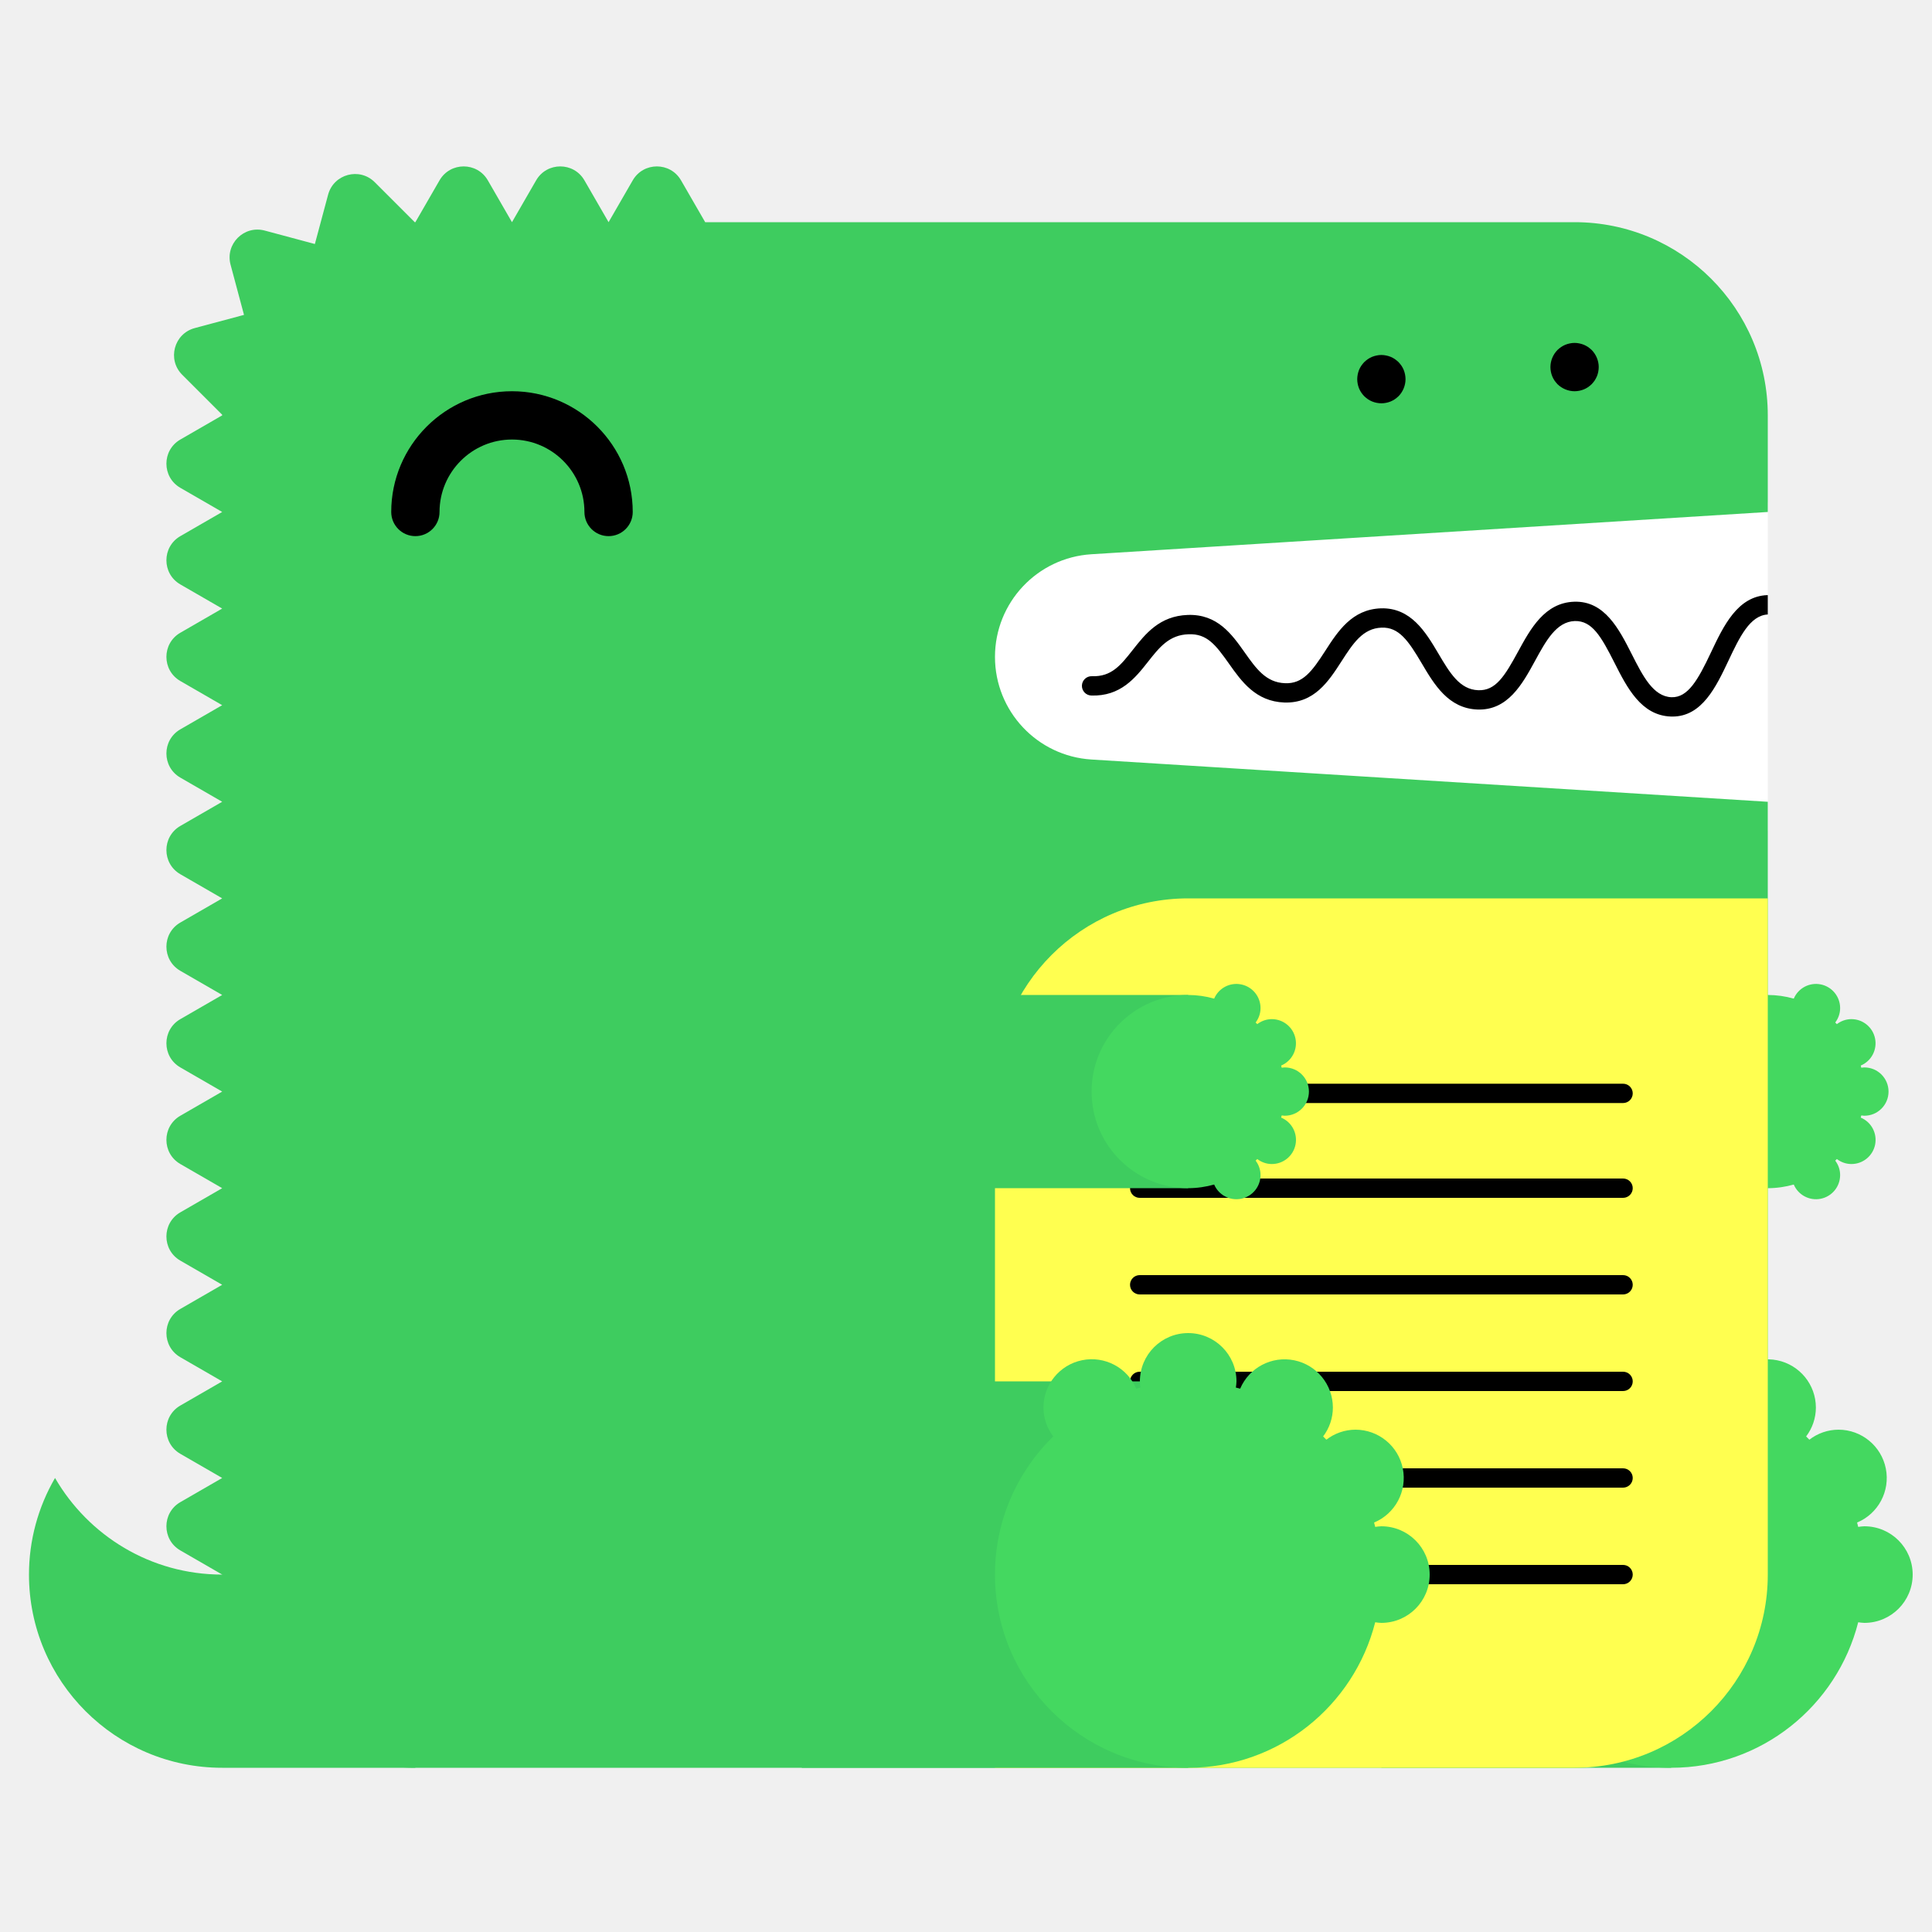
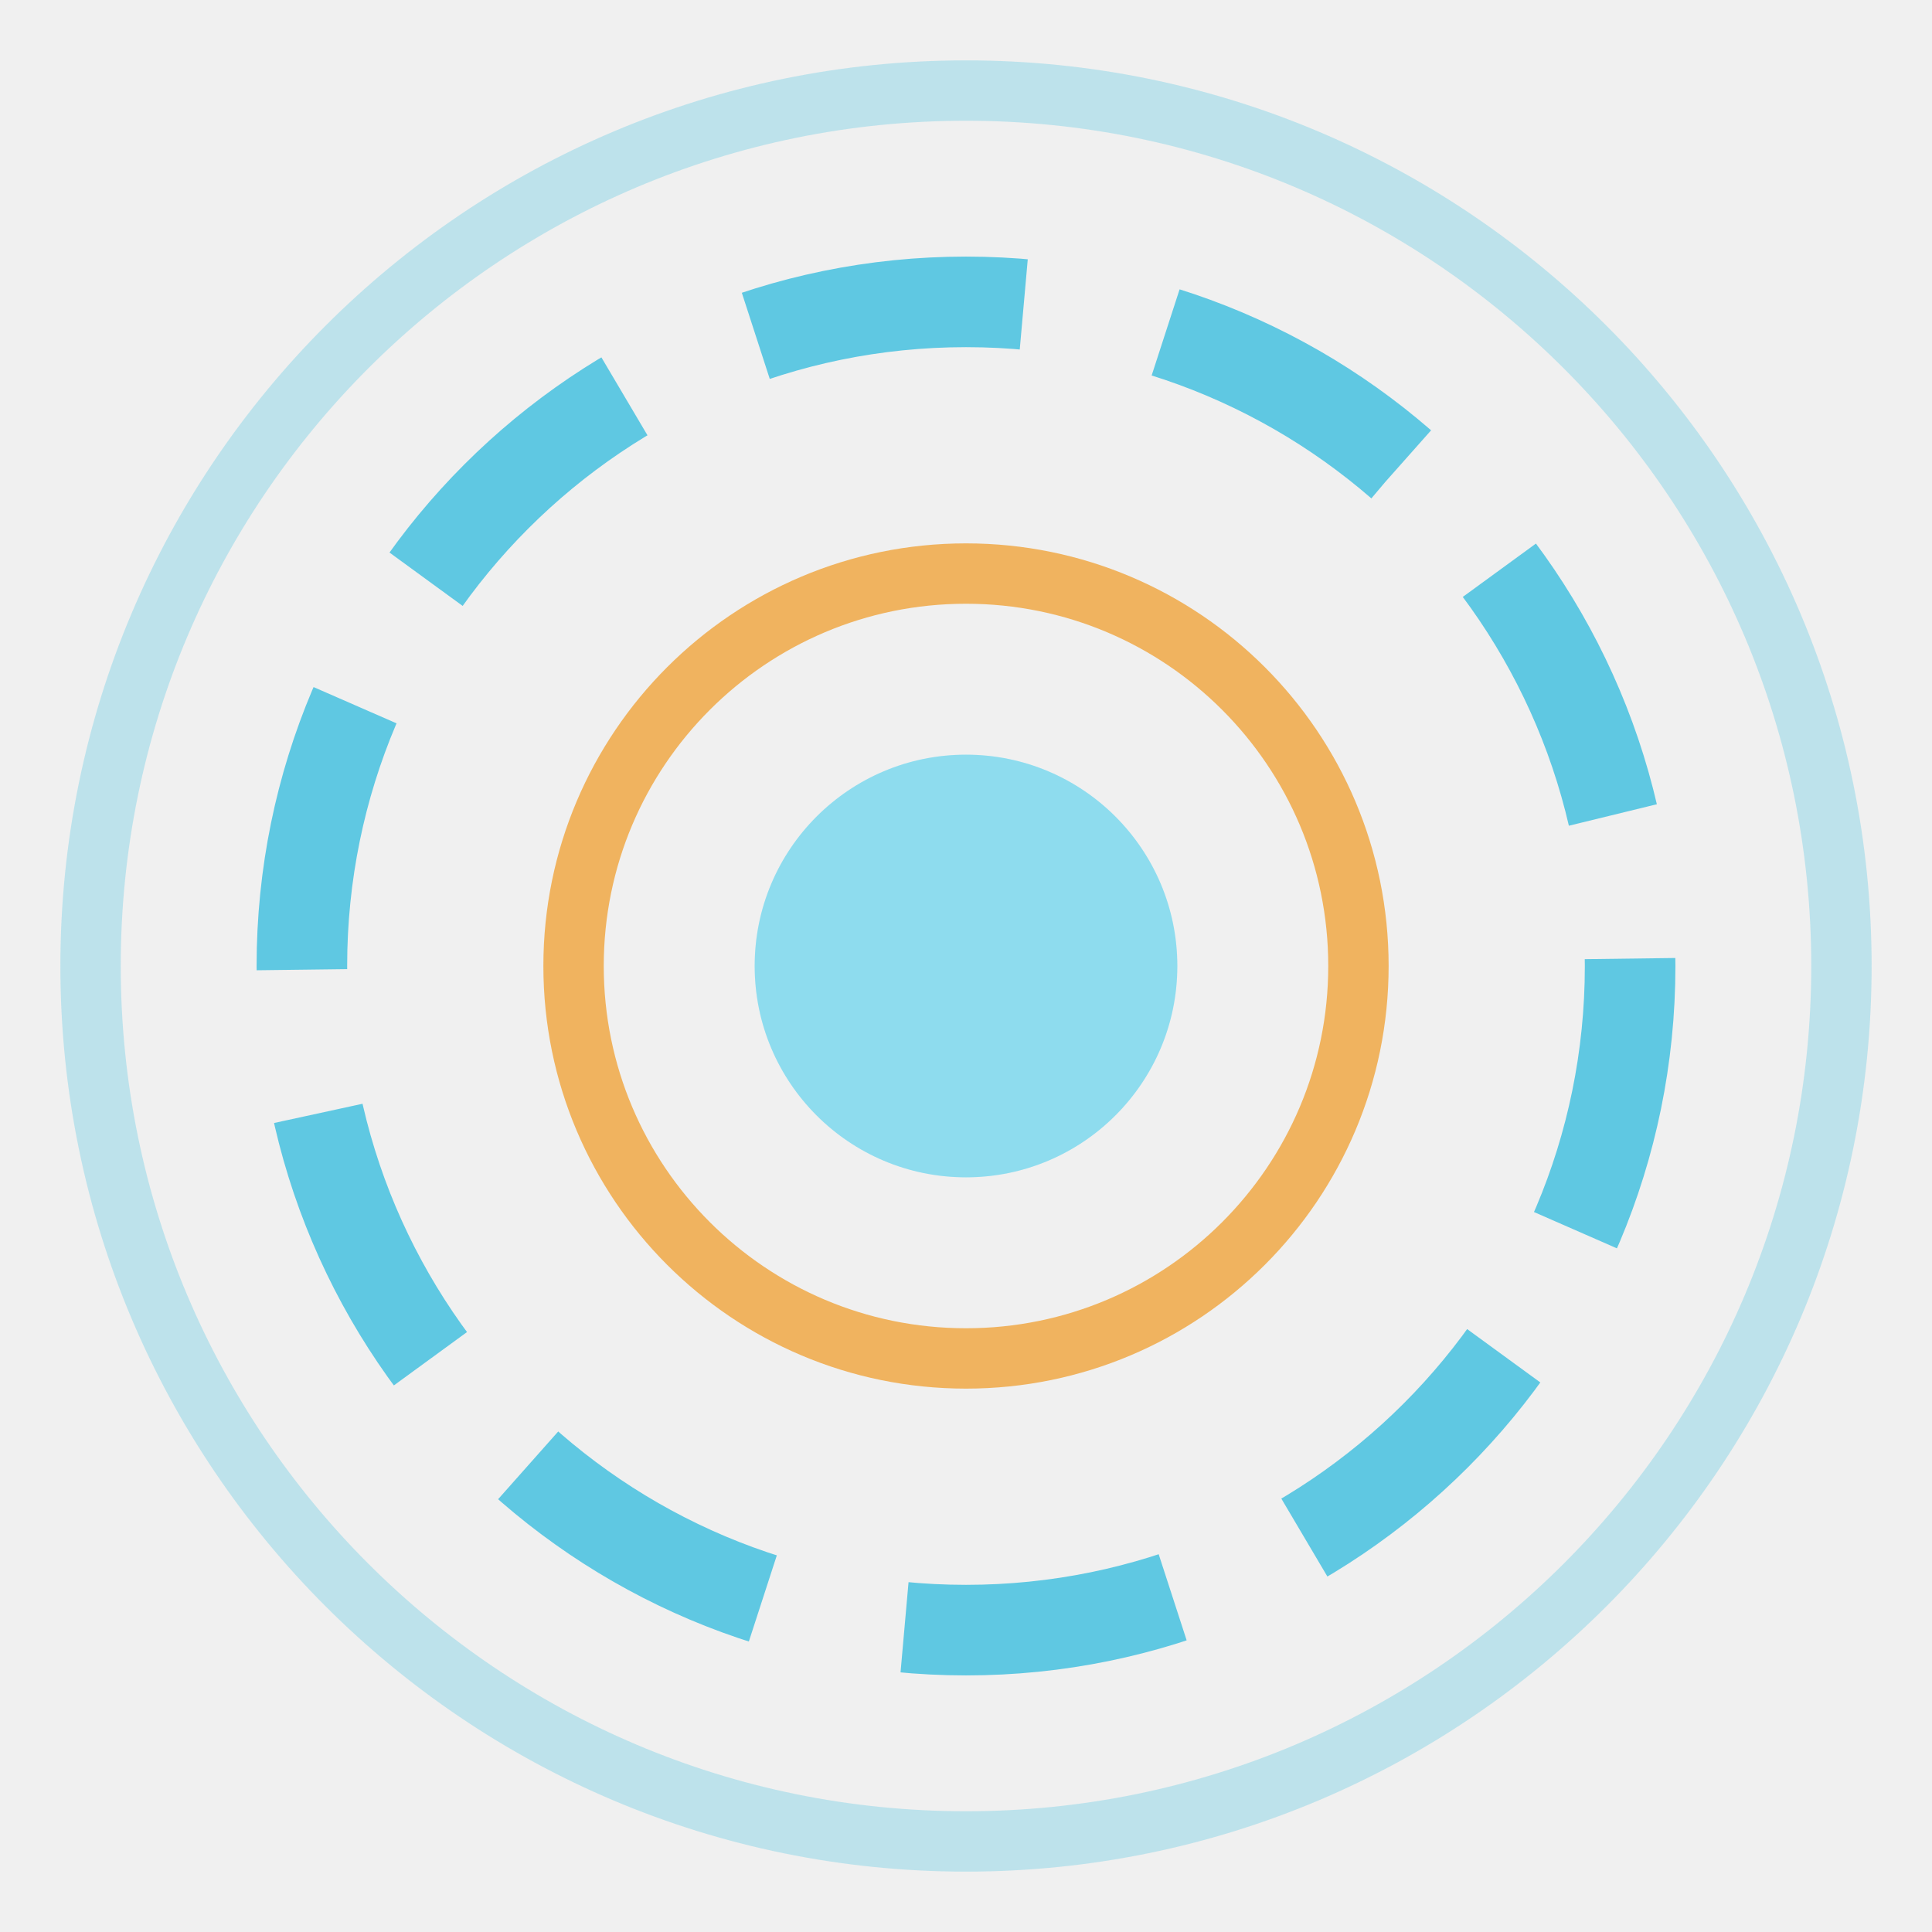
- <svg xmlns="http://www.w3.org/2000/svg" width="200" height="200" viewBox="0 0 200 200">
-   <g fill="none" fill-rule="evenodd">
-     <path fill="#FFF" d="M99 52h84v34H99z" />
-     <path d="M23 163c-7.398 0-13.843-4.027-17.303-10A19.886 19.886 0 0 0 3 163c0 11.046 8.954 20 20 20h20v-20H23z" fill="#3ECC5F" />
-     <path d="M112.98 57.376L183 53V43c0-11.046-8.954-20-20-20H73l-2.5-4.33c-1.112-1.925-3.889-1.925-5 0L63 23l-2.5-4.33c-1.111-1.925-3.889-1.925-5 0L53 23l-2.5-4.33c-1.111-1.925-3.889-1.925-5 0L43 23c-.022 0-.042.003-.065.003l-4.142-4.141c-1.57-1.571-4.252-.853-4.828 1.294l-1.369 5.104-5.192-1.392c-2.148-.575-4.111 1.389-3.535 3.536l1.39 5.193-5.102 1.367c-2.148.576-2.867 3.259-1.296 4.83l4.142 4.142c0 .021-.003.042-.003.064l-4.33 2.5c-1.925 1.111-1.925 3.889 0 5L23 53l-4.33 2.5c-1.925 1.111-1.925 3.889 0 5L23 63l-4.33 2.5c-1.925 1.111-1.925 3.889 0 5L23 73l-4.33 2.5c-1.925 1.111-1.925 3.889 0 5L23 83l-4.33 2.5c-1.925 1.111-1.925 3.889 0 5L23 93l-4.33 2.5c-1.925 1.111-1.925 3.889 0 5L23 103l-4.33 2.5c-1.925 1.111-1.925 3.889 0 5L23 113l-4.33 2.5c-1.925 1.111-1.925 3.889 0 5L23 123l-4.33 2.5c-1.925 1.111-1.925 3.889 0 5L23 133l-4.33 2.5c-1.925 1.111-1.925 3.889 0 5L23 143l-4.33 2.5c-1.925 1.111-1.925 3.889 0 5L23 153l-4.33 2.5c-1.925 1.111-1.925 3.889 0 5L23 163c0 11.046 8.954 20 20 20h120c11.046 0 20-8.954 20-20V83l-70.02-4.376A10.645 10.645 0 0 1 103 68c0-5.621 4.37-10.273 9.98-10.624" fill="#3ECC5F" />
-     <path fill="#3ECC5F" d="M143 183h30v-40h-30z" />
-     <path d="M193 158c-.219 0-.428.037-.639.064-.038-.15-.074-.301-.116-.451A5 5 0 0 0 190.32 148a4.96 4.96 0 0 0-3.016 1.036 26.531 26.531 0 0 0-.335-.336 4.955 4.955 0 0 0 1.011-2.987 5 5 0 0 0-9.599-1.959c-.148-.042-.297-.077-.445-.115.027-.211.064-.42.064-.639a5 5 0 0 0-5-5 5 5 0 0 0-5 5c0 .219.037.428.064.639-.148.038-.297.073-.445.115a4.998 4.998 0 0 0-9.599 1.959c0 1.125.384 2.151 1.011 2.987-3.717 3.632-6.031 8.693-6.031 14.3 0 11.046 8.954 20 20 20 9.339 0 17.16-6.41 19.361-15.064.211.027.42.064.639.064a5 5 0 0 0 5-5 5 5 0 0 0-5-5" fill="#44D860" />
-     <path fill="#3ECC5F" d="M153 123h30v-20h-30z" />
-     <path d="M193 115.5a2.5 2.5 0 1 0 0-5c-.109 0-.214.019-.319.032-.02-.075-.037-.15-.058-.225a2.501 2.501 0 0 0-.963-4.807c-.569 0-1.088.197-1.508.518a6.653 6.653 0 0 0-.168-.168c.314-.417.506-.931.506-1.494a2.5 2.5 0 0 0-4.8-.979A9.987 9.987 0 0 0 183 103c-5.522 0-10 4.478-10 10s4.478 10 10 10c.934 0 1.833-.138 2.69-.377a2.5 2.5 0 0 0 4.8-.979c0-.563-.192-1.077-.506-1.494.057-.055.113-.111.168-.168.42.321.939.518 1.508.518a2.5 2.5 0 0 0 .963-4.807c.021-.074.038-.15.058-.225.105.013.21.032.319.032" fill="#44D860" />
-     <path d="M63 55.5a2.5 2.5 0 0 1-2.5-2.5c0-4.136-3.364-7.5-7.5-7.5s-7.5 3.364-7.5 7.5a2.5 2.5 0 1 1-5 0c0-6.893 5.607-12.5 12.5-12.5S65.5 46.107 65.5 53a2.5 2.5 0 0 1-2.5 2.5" fill="#000" />
-     <path d="M103 183h60c11.046 0 20-8.954 20-20V93h-60c-11.046 0-20 8.954-20 20v70z" fill="#FFFF50" />
-     <path d="M168.02 124h-50.04a1 1 0 1 1 0-2h50.04a1 1 0 1 1 0 2m0 20h-50.04a1 1 0 1 1 0-2h50.04a1 1 0 1 1 0 2m0 20h-50.04a1 1 0 1 1 0-2h50.04a1 1 0 1 1 0 2m0-49.814h-50.04a1 1 0 1 1 0-2h50.04a1 1 0 1 1 0 2m0 19.814h-50.04a1 1 0 1 1 0-2h50.04a1 1 0 1 1 0 2m0 20h-50.04a1 1 0 1 1 0-2h50.04a1 1 0 1 1 0 2M183 61.611c-.012 0-.022-.006-.034-.005-3.09.105-4.552 3.196-5.842 5.923-1.346 2.85-2.387 4.703-4.093 4.647-1.889-.068-2.969-2.202-4.113-4.46-1.314-2.594-2.814-5.536-5.963-5.426-3.046.104-4.513 2.794-5.807 5.167-1.377 2.528-2.314 4.065-4.121 3.994-1.927-.07-2.951-1.805-4.136-3.813-1.321-2.236-2.848-4.75-5.936-4.664-2.994.103-4.465 2.385-5.763 4.4-1.373 2.13-2.335 3.428-4.165 3.351-1.973-.07-2.992-1.51-4.171-3.177-1.324-1.873-2.816-3.993-5.895-3.89-2.928.1-4.399 1.97-5.696 3.618-1.232 1.564-2.194 2.802-4.229 2.724a1 1 0 0 0-.072 2c3.017.101 4.545-1.8 5.872-3.487 1.177-1.496 2.193-2.787 4.193-2.855 1.926-.082 2.829 1.115 4.195 3.045 1.297 1.834 2.769 3.914 5.731 4.021 3.103.104 4.596-2.215 5.918-4.267 1.182-1.834 2.202-3.417 4.15-3.484 1.793-.067 2.769 1.35 4.145 3.681 1.297 2.197 2.766 4.686 5.787 4.796 3.125.108 4.634-2.62 5.949-5.035 1.139-2.088 2.214-4.06 4.119-4.126 1.793-.042 2.728 1.595 4.111 4.33 1.292 2.553 2.757 5.445 5.825 5.556l.169.003c3.064 0 4.518-3.075 5.805-5.794 1.139-2.41 2.217-4.68 4.067-4.773v-2z" fill="#000" />
-     <path fill="#3ECC5F" d="M83 183h40v-40H83z" />
-     <path d="M143 158c-.219 0-.428.037-.639.064-.038-.15-.074-.301-.116-.451A5 5 0 0 0 140.32 148a4.96 4.96 0 0 0-3.016 1.036 26.531 26.531 0 0 0-.335-.336 4.955 4.955 0 0 0 1.011-2.987 5 5 0 0 0-9.599-1.959c-.148-.042-.297-.077-.445-.115.027-.211.064-.42.064-.639a5 5 0 0 0-5-5 5 5 0 0 0-5 5c0 .219.037.428.064.639-.148.038-.297.073-.445.115a4.998 4.998 0 0 0-9.599 1.959c0 1.125.384 2.151 1.011 2.987-3.717 3.632-6.031 8.693-6.031 14.3 0 11.046 8.954 20 20 20 9.339 0 17.16-6.41 19.361-15.064.211.027.42.064.639.064a5 5 0 0 0 5-5 5 5 0 0 0-5-5" fill="#44D860" />
-     <path fill="#3ECC5F" d="M83 123h40v-20H83z" />
-     <path d="M133 115.5a2.5 2.5 0 1 0 0-5c-.109 0-.214.019-.319.032-.02-.075-.037-.15-.058-.225a2.501 2.501 0 0 0-.963-4.807c-.569 0-1.088.197-1.508.518a6.653 6.653 0 0 0-.168-.168c.314-.417.506-.931.506-1.494a2.5 2.5 0 0 0-4.8-.979A9.987 9.987 0 0 0 123 103c-5.522 0-10 4.478-10 10s4.478 10 10 10c.934 0 1.833-.138 2.69-.377a2.5 2.5 0 0 0 4.8-.979c0-.563-.192-1.077-.506-1.494.057-.055.113-.111.168-.168.42.321.939.518 1.508.518a2.5 2.5 0 0 0 .963-4.807c.021-.074.038-.15.058-.225.105.013.21.032.319.032" fill="#44D860" />
-     <path d="M143 41.75c-.16 0-.33-.02-.49-.05a2.52 2.52 0 0 1-.47-.14c-.15-.06-.29-.14-.431-.23-.13-.09-.259-.2-.38-.31-.109-.12-.219-.24-.309-.38s-.17-.28-.231-.43a2.619 2.619 0 0 1-.189-.96c0-.16.02-.33.05-.49.03-.16.08-.31.139-.47.061-.15.141-.29.231-.43.09-.13.2-.26.309-.38.121-.11.25-.22.38-.31.141-.09.281-.17.431-.23.149-.06.31-.11.47-.14.32-.07.65-.07.98 0 .159.03.32.08.47.14.149.06.29.14.43.23.13.09.259.2.38.31.11.12.22.25.31.38.09.14.17.28.23.43.06.16.11.31.14.47.029.16.05.33.05.49 0 .66-.271 1.31-.73 1.77-.121.11-.25.22-.38.31-.14.09-.281.17-.43.23a2.565 2.565 0 0 1-.96.19m20-1.25c-.66 0-1.3-.27-1.771-.73a3.802 3.802 0 0 1-.309-.38c-.09-.14-.17-.28-.231-.43a2.619 2.619 0 0 1-.189-.96c0-.66.27-1.3.729-1.77.121-.11.25-.22.38-.31.141-.09.281-.17.431-.23.149-.06.31-.11.47-.14.32-.07.66-.07.98 0 .159.03.32.08.47.14.149.06.29.14.43.23.13.09.259.2.38.31.459.47.73 1.11.73 1.77 0 .16-.021.33-.05.49-.03.16-.08.32-.14.47-.07.15-.14.29-.23.43-.09.13-.2.26-.31.38-.121.11-.25.22-.38.31-.14.09-.281.17-.43.23a2.565 2.565 0 0 1-.96.19" fill="#000" />
-   </g>
+ <svg xmlns="http://www.w3.org/2000/svg" width="64" height="64" viewBox="0 0 64 64" fill="none">
+   <circle cx="32" cy="32" r="29" stroke="#5fc8e2" stroke-opacity=".35" stroke-width="2" />
+   <circle cx="32" cy="32" r="22" stroke="#5fc8e2" stroke-width="3" stroke-dasharray="9 4.8" />
+   <circle cx="32" cy="32" r="13" stroke="#f0b35f" stroke-width="2" />
+   <circle cx="32" cy="32" r="7" fill="#bff0fb" />
+   <circle cx="32" cy="32" r="7" fill="#5fc8e2" fill-opacity=".5" />
</svg>
